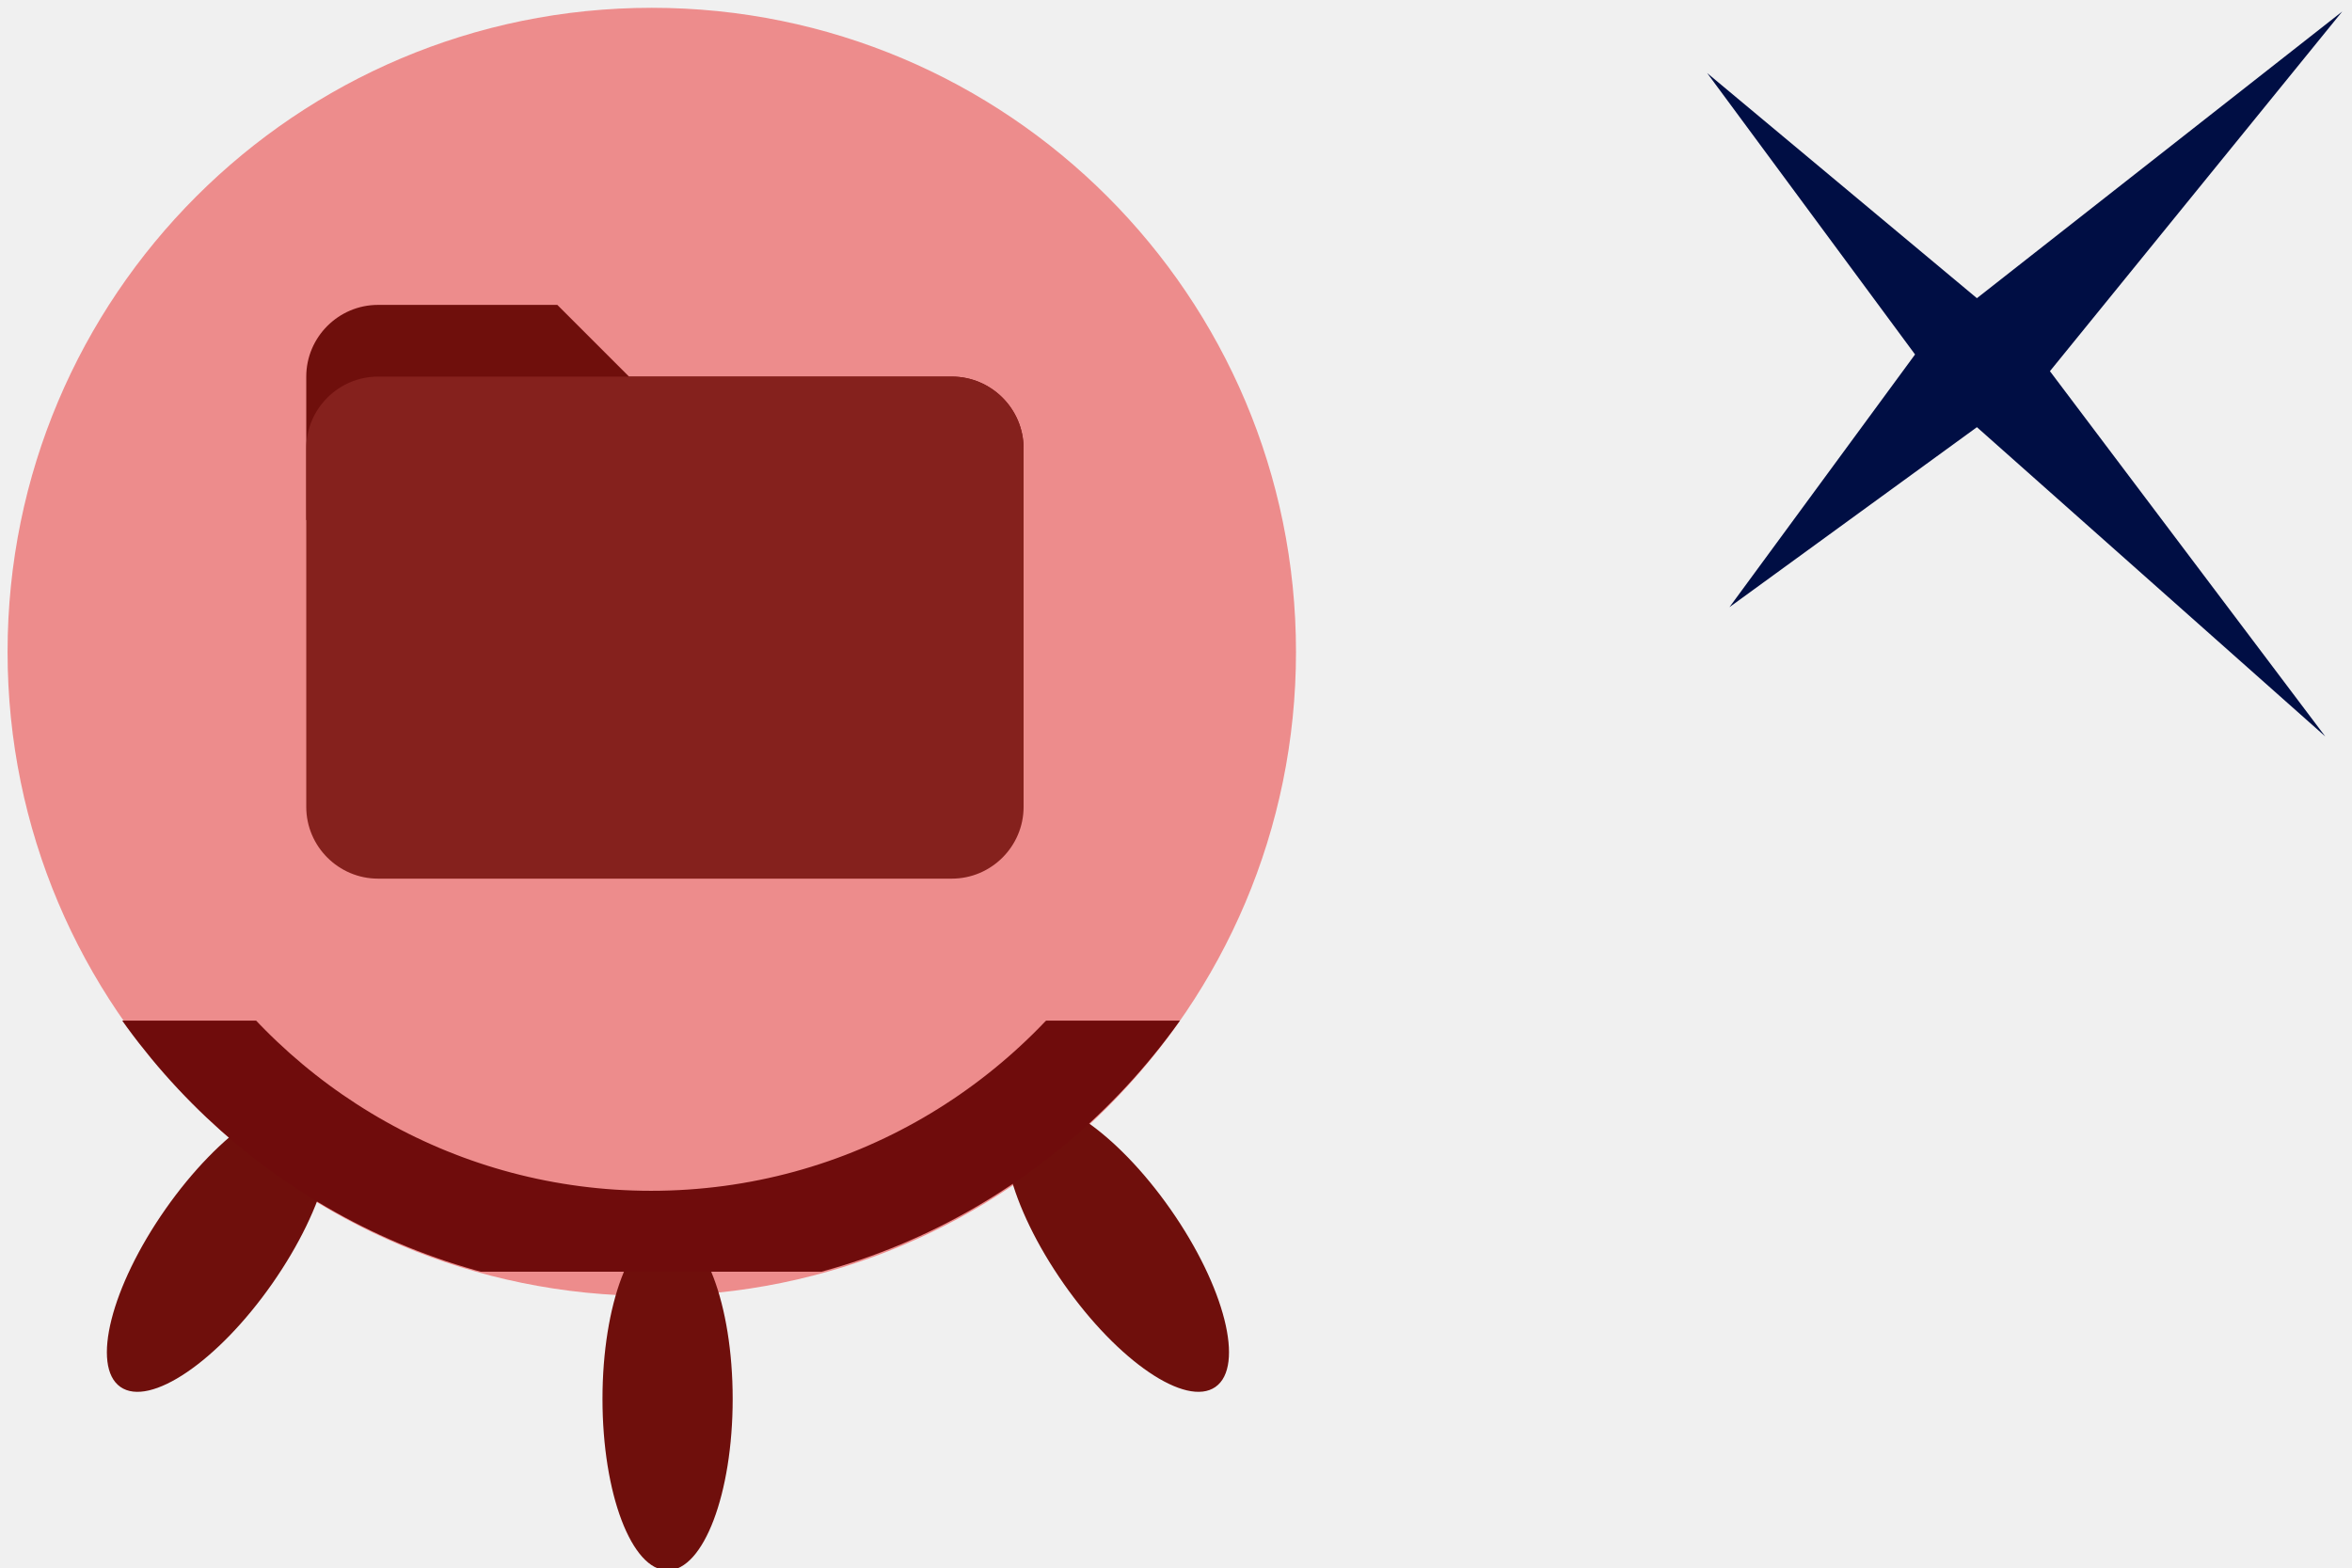
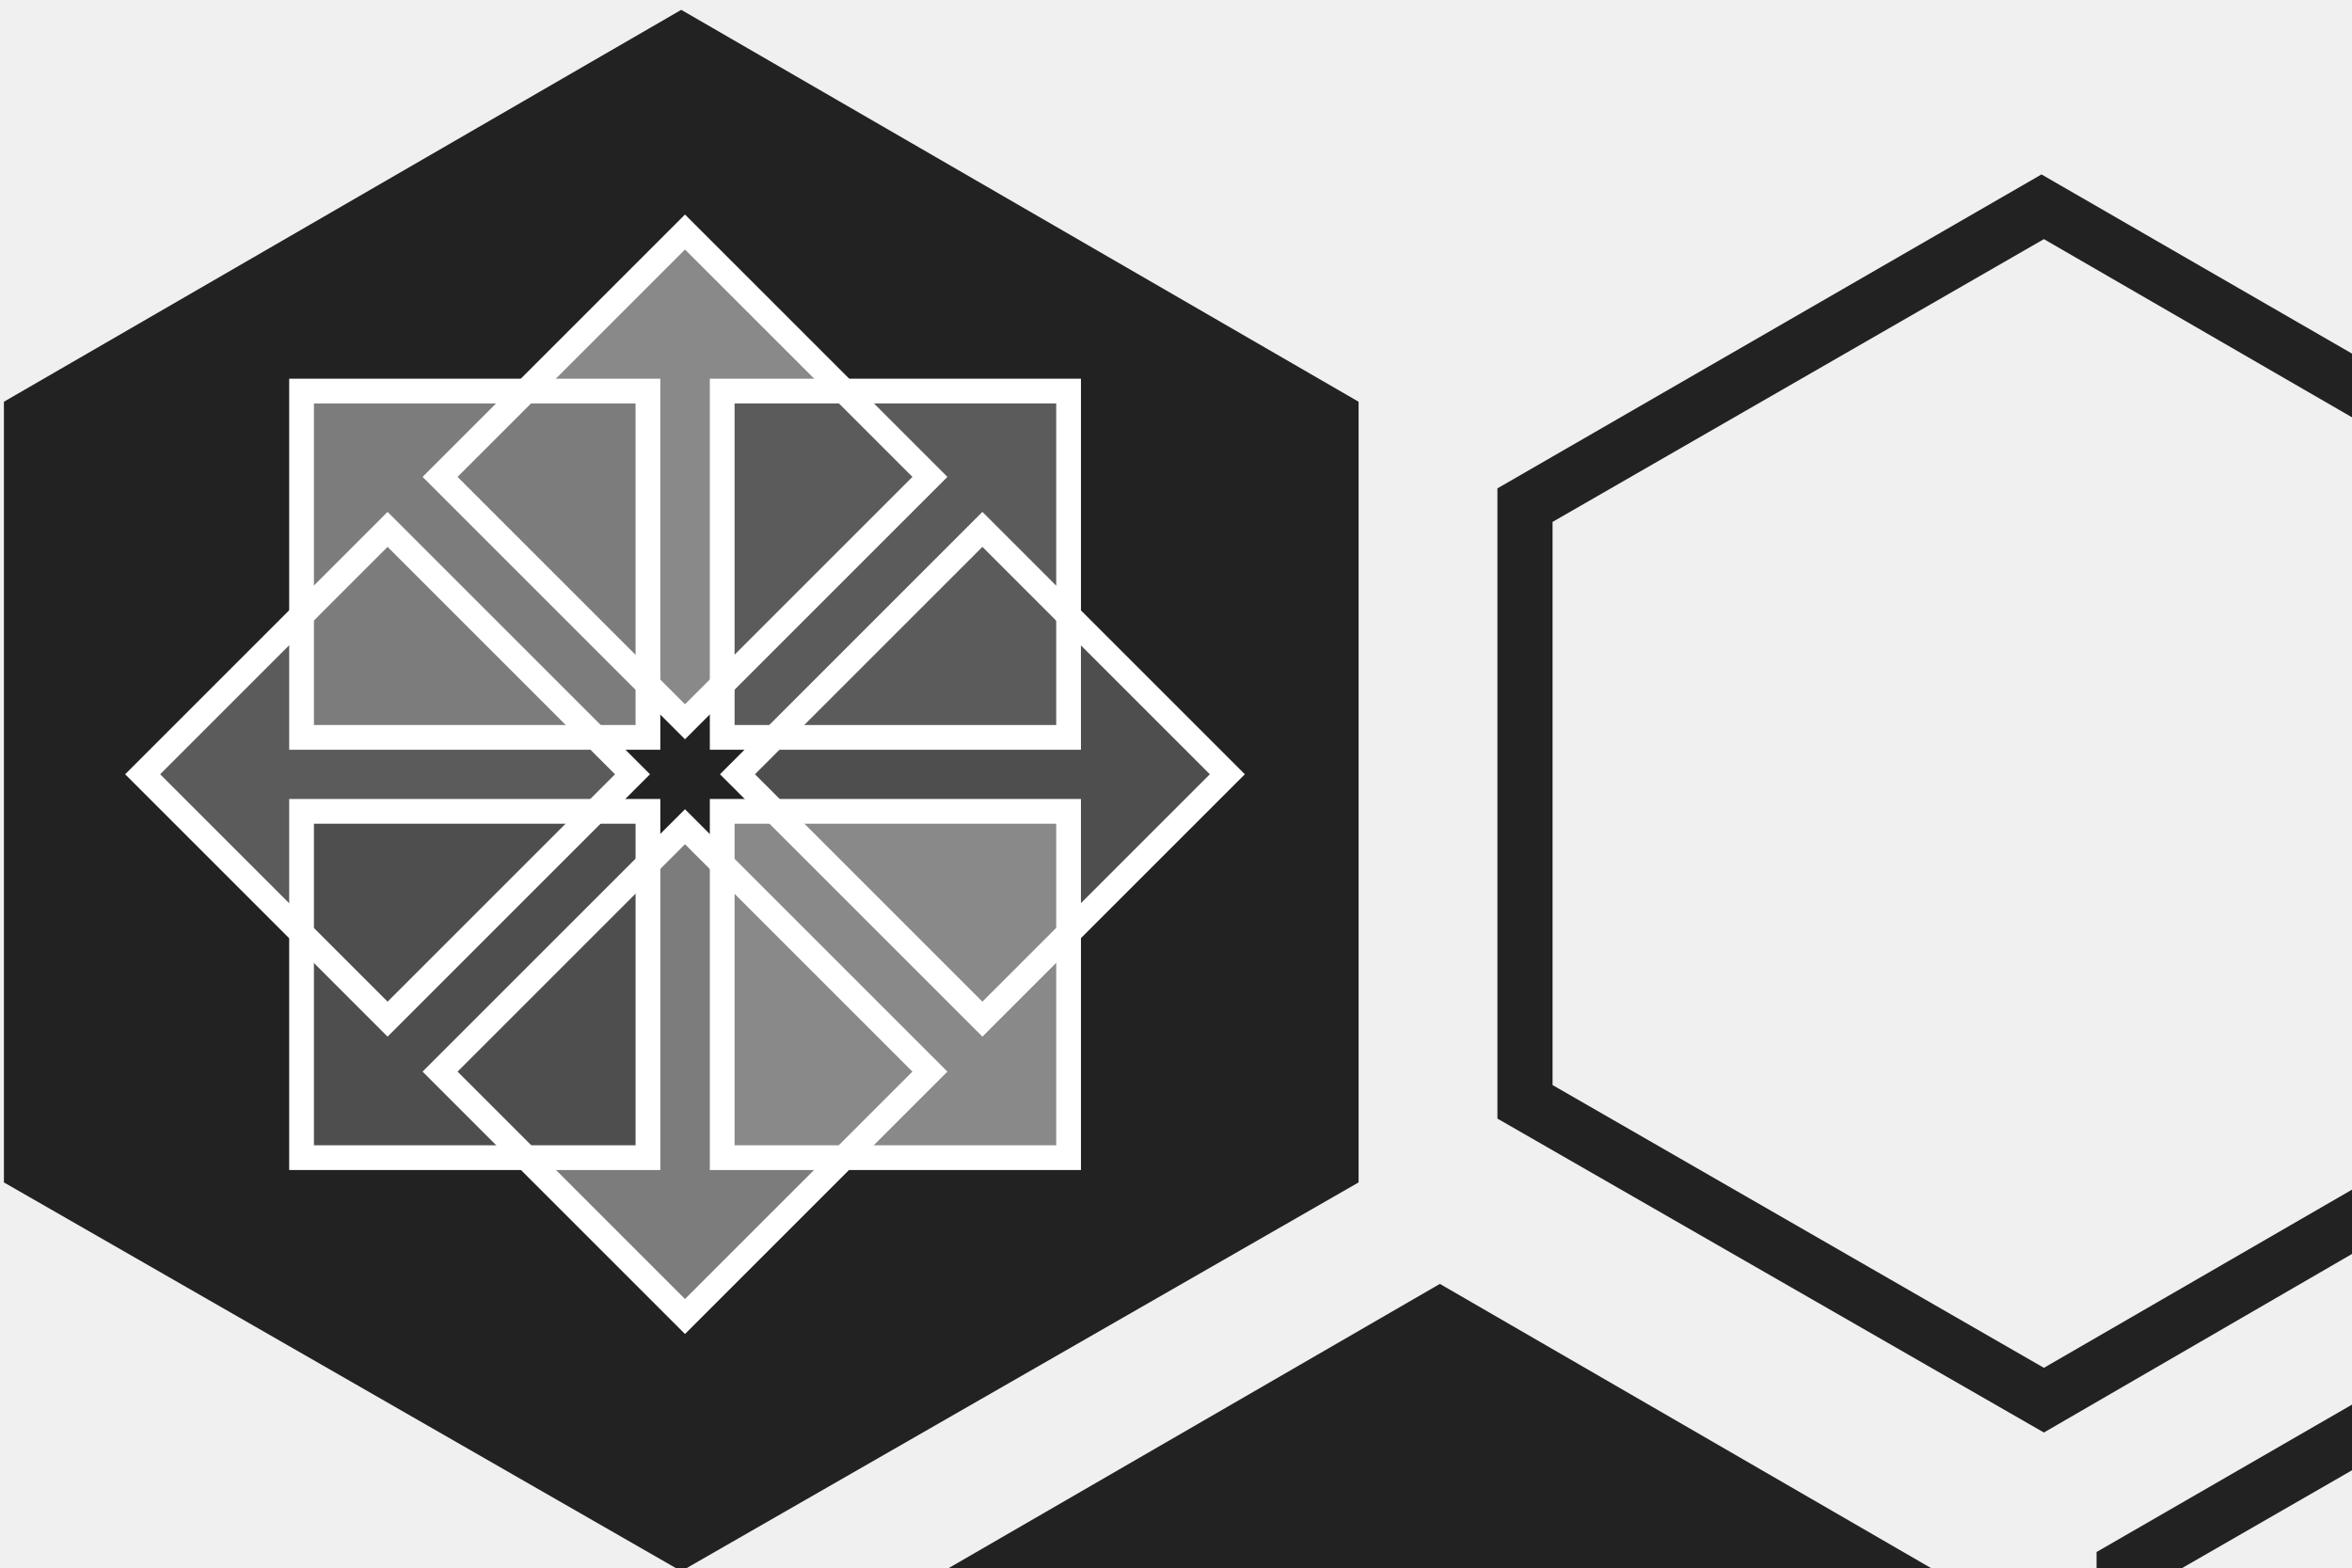
- <svg xmlns="http://www.w3.org/2000/svg" height="40" viewBox="0 0 60 40" width="60" version="1.1" id="svg36">
-   <defs id="defs40">
-     <mask id="a-1" fill="#ffffff">
-       <path d="M 0,0 H 313.303 V 159.865 H 0 Z" fill="#ffffff" fill-rule="evenodd" id="path2-9" />
-     </mask>
-     <mask id="mask865" fill="#ffffff">
-       <path d="M 0,0 H 313.303 V 159.865 H 0 Z" fill="#ffffff" fill-rule="evenodd" id="path863" />
-     </mask>
+ <svg xmlns="http://www.w3.org/2000/svg" width="60" height="40" version="1.1" viewBox="0 0 60 40">
+   <defs>
+     <clipPath>
+       <g transform="matrix(.99477 0 0 1 1.7861 0)">
+         <path d="m322.54 2800.9-4.435 5.73-4.435-5.73v-43.143h-18.94l23.375-25.537 23.131 25.537h-18.696z" fill="#efa724" fill-rule="evenodd" />
+       </g>
+     </clipPath>
  </defs>
  <mask id="a" fill="#ffffff">
-     <path d="M 0,0 H 313.303 V 159.865 H 0 Z" fill="#ffffff" fill-rule="evenodd" id="path2" />
+     <path d="m0 0h313.3v159.86h-313.3z" fill="#fff" fill-rule="evenodd" />
  </mask>
  <mask id="b" fill="#ffffff">
-     <path d="M 0,0 H 313.303 V 159.865 H 0 Z" fill="#ffffff" fill-rule="evenodd" id="path5" />
+     <path d="m0 0h313.3v159.86h-313.3z" fill="#fff" fill-rule="evenodd" />
  </mask>
-   <g id="g1042" style="display:inline">
-     <g id="g994" transform="matrix(0.08667043,0,0,0.08667043,54.83753,-43.97586)" style="display:inline">
-       <path id="path990" style="fill:#000e44;fill-opacity:1;fill-rule:evenodd;stroke:none;stroke-width:3.147" d="m 56.695,510.774 -107.532,84.402 -79.398,-66.275 61.189,82.843 -54.627,74.395 72.837,-52.987 102.529,91.046 -81.039,-107.532 z" />
-     </g>
-     <circle style="opacity:1;fill:#ed8c8c;fill-opacity:1;stroke:none;stroke-width:0.308;stroke-miterlimit:2.5;stroke-opacity:1;stop-color:#000000" id="path912" cx="16.627" cy="16.633" r="16.434" />
-     <g fill="none" fill-rule="evenodd" transform="matrix(0.1506934,0,0,0.1506934,-6.197667,-20.88076)" id="g1008">
-       <g transform="matrix(0.9286315,0,0,-0.9286315,9.271821,454.1644)" id="g1006">
-         <g fill="#0f1689" mask="url(#a-1)" id="g1002" style="fill:#6f0f0c;fill-opacity:1" transform="matrix(0.9448936,0,0,0.9448936,8.696251,2.70184)">
-           <path d="m 203.461,95.688 c 6.936,0 12.559,-14.809 12.559,-33.077 0,-18.268 -5.623,-33.077 -12.559,-33.077 -6.936,0 -12.559,14.809 -12.559,33.077 0,18.268 5.623,33.077 12.559,33.077 z" transform="rotate(35,137.9312,151.55)" id="path996" style="fill:#6f0f0c;fill-opacity:1" />
-           <path d="m 30.142,95.688 c 6.936,0 12.559,-14.809 12.559,-33.077 0,-18.268 -5.623,-33.077 -12.559,-33.077 -6.936,0 -12.559,14.809 -12.559,33.077 0,18.268 5.623,33.077 12.559,33.077 z" transform="matrix(-0.819152,0.5735764,0.5735764,0.819152,58.08461,47.70477)" id="path998" style="fill:#6f0f0c;fill-opacity:1" />
-           <path d="m 116.733,66.275 c 6.936,0 12.559,-14.809 12.559,-33.077 0,-18.268 -5.623,-33.077 -12.559,-33.077 -6.936,0 -12.559,14.809 -12.559,33.077 0,18.268 5.623,33.077 12.559,33.077 z" transform="matrix(-1,0,0,1,272.6285,53.67076)" id="path1000" style="fill:#6f0f0c;fill-opacity:1" />
+   <g>
+     <g transform="matrix(.49527 0 0 .49527 5.0758 3.2126)">
+       <g fill="#222">
+         <polygon class="st0" transform="matrix(1.6152 0 0 1.6152 -24.584 -106.93)" points="9 99.9 30.6 112.3 52.2 99.9 52.2 75 30.6 62.5 9 75" />
+         <path class="st0" d="m69.72 49.413 25.308 14.568 25.185-14.568v-29.012l-25.185-14.568-25.308 14.568zm25.308 17.901-28.148-16.173v-32.468l28.024-16.173 28.024 16.173v32.468z" stroke-width="1.234" />
+         <path class="st0" d="m100.58 104.21 25.308 14.568 25.185-14.568v-29.012l-25.185-14.568-25.308 14.568zm25.308 17.901-28.148-16.173v-32.468l28.024-16.173 28.024 16.173v32.468z" stroke-width="1.234" />
+         <polygon class="st0" transform="matrix(1.2345 0 0 1.2345 26.14 -17.499)" points="30.6 112.3 52.2 99.9 52.2 75 30.6 62.5 9 75 9 99.9" />
+       </g>
+       <g transform="matrix(0 -.35966 .35966 0 -662.49 151.52)">
+         <g transform="translate(16.28 -899.17)">
+           <g transform="matrix(1.0667 0 0 1 -26.936 -4.1328e-5)">
+             <path d="m323.37 2798.2-5.406 5.801-5.406-5.801v-40.826h-18.013l23.419-24.898 23.025 24.898h-17.619z" fill="#5b5b5b" fill-rule="evenodd" />
+           </g>
        </g>
-         <path d="m 251.467,173.1 c -20.23,-33.61 -56.89,-56.068 -98.756,-56.068 -40.721,0 -76.516,21.246 -97.059,53.335" mask="url(#a-1)" stroke="#0f1689" stroke-width="20" id="path1004" style="stroke:#6f0c0c;stroke-opacity:1" transform="matrix(0.9448936,0,0,0.9448936,8.696251,2.70184)" />
+       </g>
+       <g transform="matrix(.35966 0 0 .35966 -93.082 -654.13)">
+         <g transform="translate(16.28 -899.17)">
+           <g transform="matrix(1.0667 0 0 1 -26.936 -4.1328e-5)">
+             <path d="m323.37 2798.2-5.406 5.801-5.406-5.801v-40.826h-18.013l23.419-24.898 23.025 24.898h-17.619z" fill="#898989" fill-rule="evenodd" />
+           </g>
+         </g>
+       </g>
+       <g transform="matrix(0 .35966 -.35966 0 1036 -78.859)">
+         <g transform="matrix(1.0667 0 0 1 -26.936 -4.1328e-5)">
+           <path d="m323.37 2798.2-5.406 5.801-5.406-5.801v-40.826h-18.013l23.419-24.898 23.025 24.898h-17.619z" fill="#4e4e4e" fill-rule="evenodd" />
+         </g>
+       </g>
+       <g transform="matrix(-.35966 0 0 -.35966 143.15 720.93)">
+         <g transform="translate(16.28 -899.17)">
+           <g transform="matrix(1.0667 0 0 1 -26.936 -4.1328e-5)">
+             <path d="m323.37 2798.2-5.406 5.801-5.406-5.801v-40.826h-18.013l23.419-24.898 23.025 24.898h-17.619z" fill="#7c7c7c" fill-rule="evenodd" />
+           </g>
+         </g>
+       </g>
+       <g transform="matrix(.35966 0 0 .35966 -236.4 -808.45)" stroke="#fff" stroke-width="3.543">
+         <path d="m671.98 2285.8h49.606v49.606h-49.606z" fill="#7c7c7c" />
+         <path d="m732.22 2285.8h49.606v49.606h-49.606z" fill="#5b5b5b" />
+         <path d="m732.22 2346h49.606v49.606h-49.606z" fill="#898989" />
+         <path d="m671.98 2346h49.606v49.606h-49.606z" fill="#4e4e4e" />
+       </g>
+       <g fill="none" stroke="#fff">
+         <path d="m-2.901 33.402 12.616-12.616 12.616 12.616-12.616 12.616z" stroke-width="1.274" />
+         <path d="m12.418 18.082 12.616-12.616 12.616 12.616-12.616 12.616z" stroke-width="1.274" />
+         <path d="m27.737 33.402 12.616-12.616 12.616 12.616-12.616 12.616z" stroke-width="1.274" />
+         <path d="m12.418 48.721 12.616-12.616 12.616 12.616-12.616 12.616z" stroke-width="1.274" />
      </g>
    </g>
-     <g id="g849" transform="matrix(0.4952721,0,0,0.4952721,5.07583,3.212595)" style="display:inline">
-       <path fill="#ffa000" d="M 38.779,12.916 H 22.153 L 18.458,9.221 H 9.221 c -2.032,0 -3.695,1.663 -3.695,3.695 v 7.389 H 42.473 v -3.695 c 0,-2.032 -1.663,-3.695 -3.695,-3.695 z" id="path2-4" style="fill:#6f0f0c;fill-opacity:1;stroke-width:0.924" />
-       <path fill="#ffca28" d="M 38.779,12.916 H 9.221 c -2.032,0 -3.695,1.663 -3.695,3.695 v 18.473 c 0,2.032 1.663,3.695 3.695,3.695 h 29.558 c 2.032,0 3.695,-1.663 3.695,-3.695 V 16.611 c 0,-2.032 -1.663,-3.695 -3.695,-3.695 z" id="path4" style="fill:#85211d;fill-opacity:1;stroke-width:0.924" />
-     </g>
  </g>
-   <g transform="matrix(0.9587988,0,0,0.9587988,-871.3429,-378.3503)" id="g893" />
</svg>
